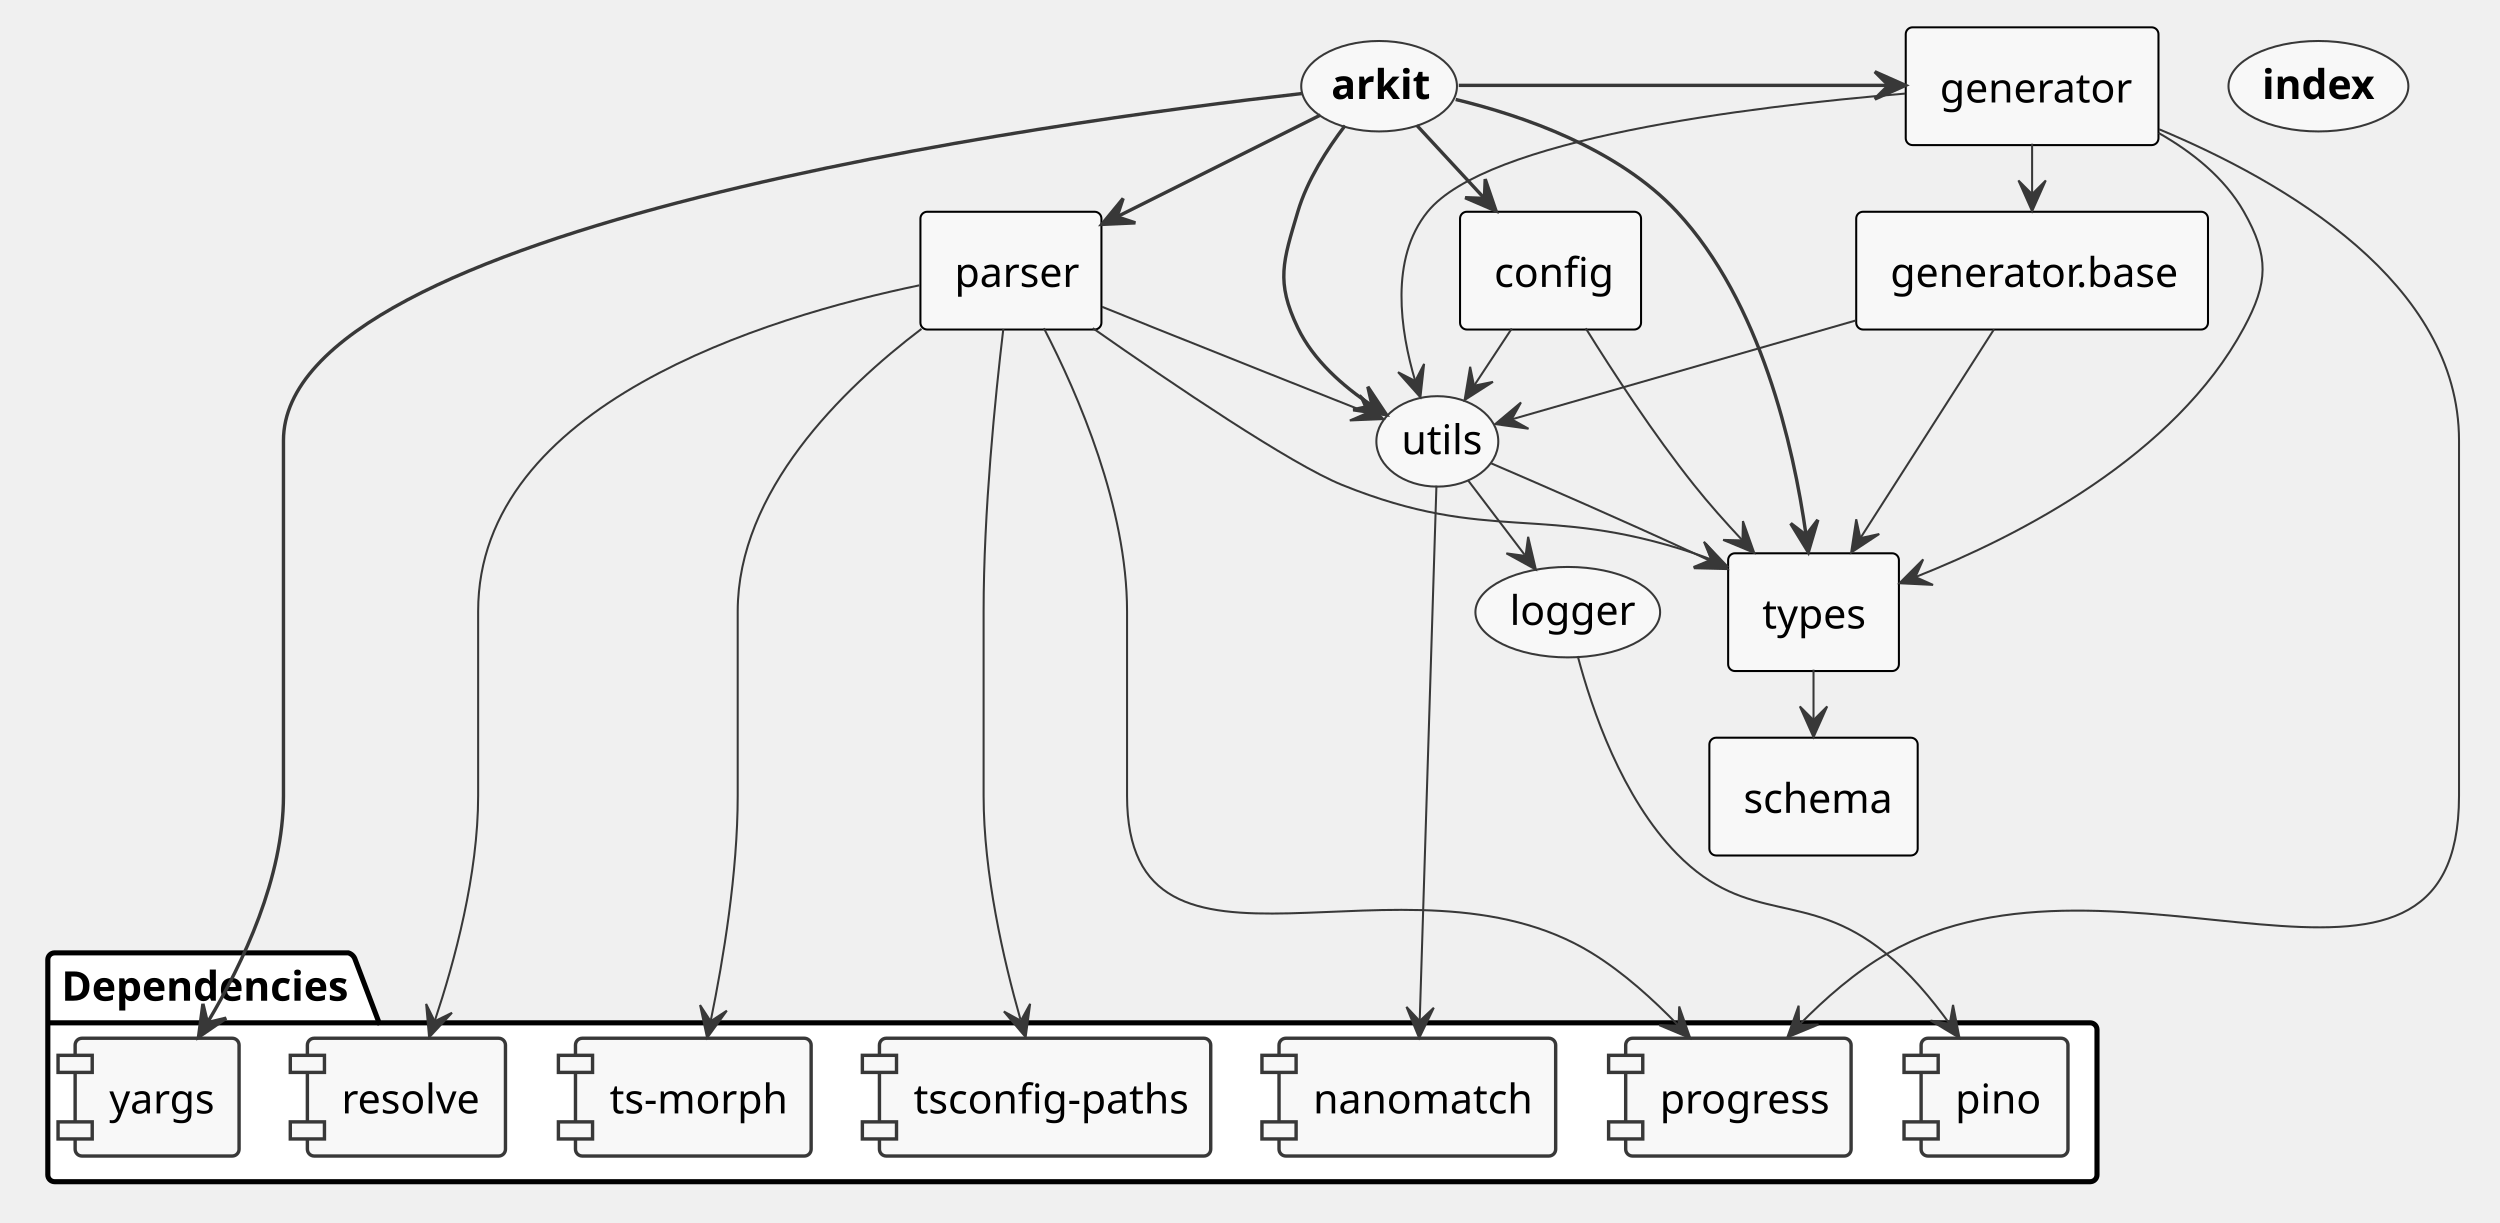
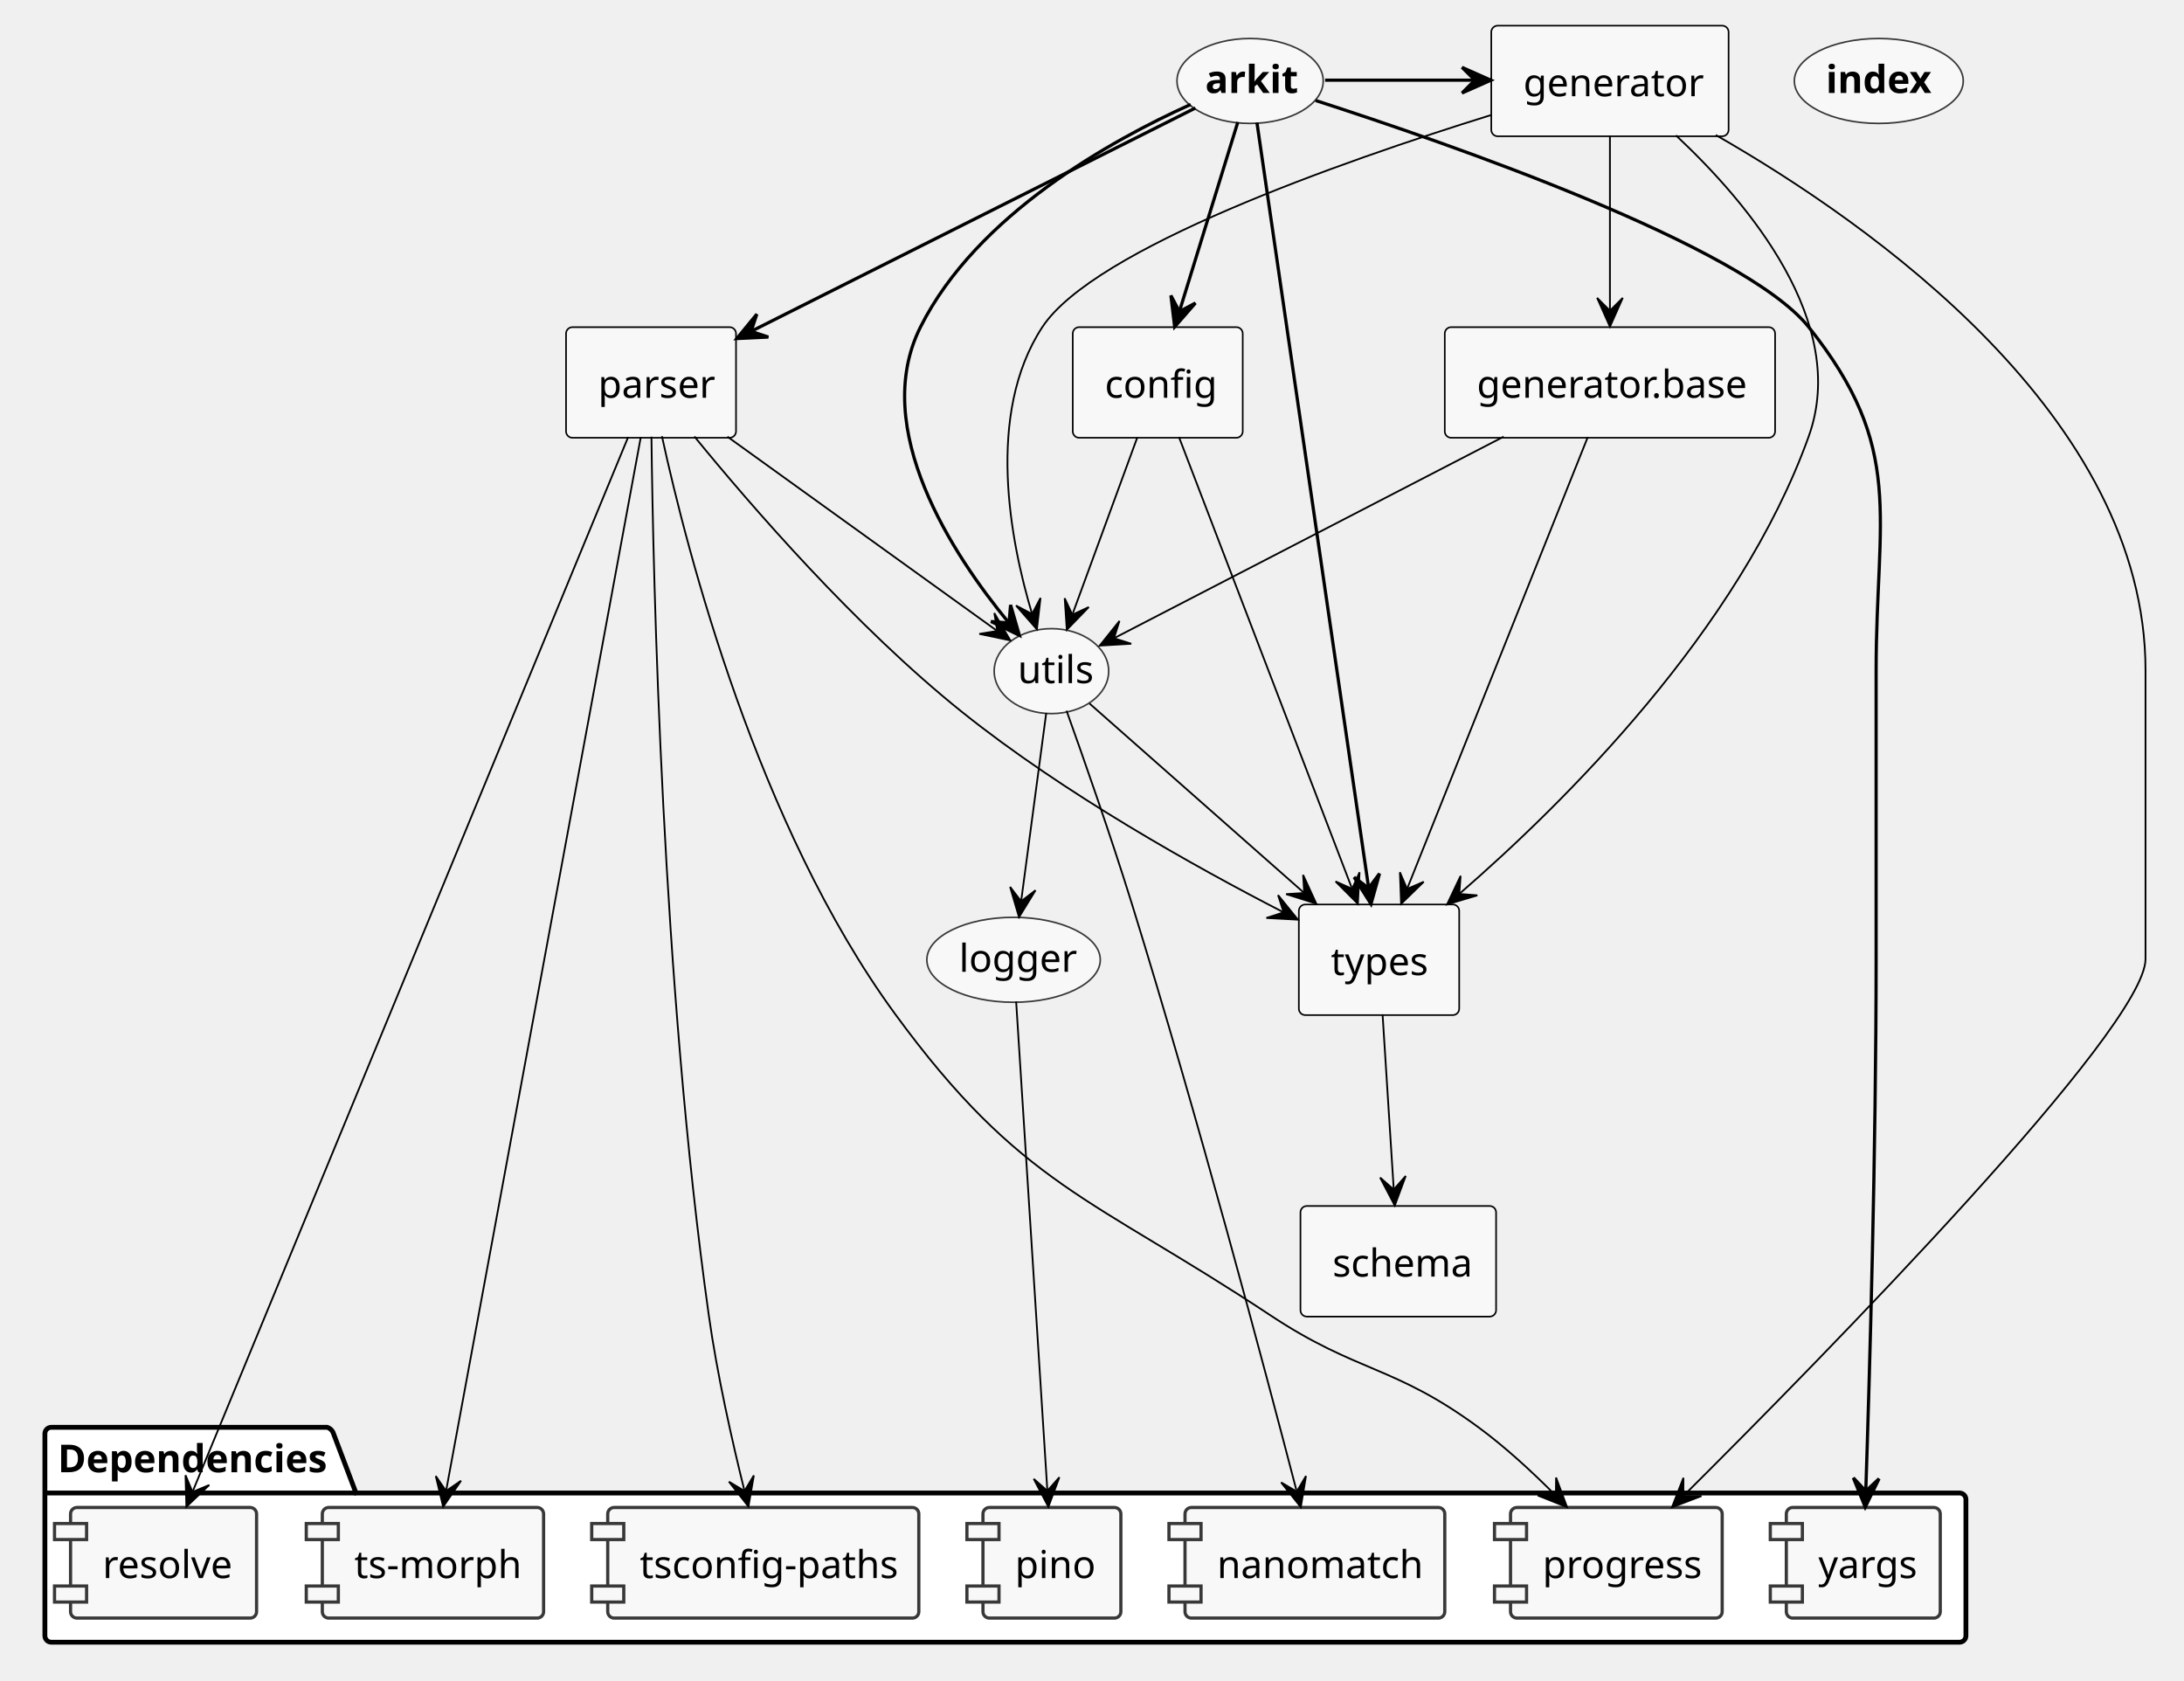
- <svg xmlns="http://www.w3.org/2000/svg" contentScriptType="application/ecmascript" contentStyleType="text/css" height="358px" preserveAspectRatio="none" style="width:732px;height:358px;" version="1.1" viewBox="0 0 732 358" width="732px" zoomAndPan="magnify">
+ <svg xmlns="http://www.w3.org/2000/svg" contentScriptType="application/ecmascript" contentStyleType="text/css" height="524px" preserveAspectRatio="none" style="width:681px;height:524px;" version="1.1" viewBox="0 0 681 524" width="681px" zoomAndPan="magnify">
  <defs />
  <g>
-     <path d="M16,279 L102,279 A3,3 0 0 1 104,281 L111,299.484 L612,299.484 A2,2 0 0 1 614,301.484 L614,344 A2,2 0 0 1 612,346 L16,346 A2,2 0 0 1 14,344 L14,281 A2,2 0 0 1 16,279 " fill="#FFFFFF" style="stroke: #000000; stroke-width: 1.5;" />
-     <line style="stroke: #000000; stroke-width: 1.5;" x1="14" x2="111" y1="299.484" y2="299.484" />
-     <text fill="#000000" font-family="Tahoma, sans-serif" font-size="12" font-weight="bold" lengthAdjust="spacingAndGlyphs" textLength="84" x="18" y="293.006">Dependencies</text>
-     <rect fill="#F8F8F8" height="34.484" rx="2" ry="2" style="stroke: #383838; stroke-width: 1.0;" width="81" x="374.5" y="304" />
-     <rect fill="#F8F8F8" height="5" style="stroke: #383838; stroke-width: 1.0;" width="10" x="369.5" y="309" />
-     <rect fill="#F8F8F8" height="5" style="stroke: #383838; stroke-width: 1.0;" width="10" x="369.5" y="328.484" />
-     <text fill="#000000" font-family="Tahoma, sans-serif" font-size="12" lengthAdjust="spacingAndGlyphs" textLength="61" x="384.5" y="326.006">nanomatch</text>
-     <rect fill="#F8F8F8" height="34.484" rx="2" ry="2" style="stroke: #383838; stroke-width: 1.0;" width="43" x="562.5" y="304" />
-     <rect fill="#F8F8F8" height="5" style="stroke: #383838; stroke-width: 1.0;" width="10" x="557.5" y="309" />
-     <rect fill="#F8F8F8" height="5" style="stroke: #383838; stroke-width: 1.0;" width="10" x="557.5" y="328.484" />
-     <text fill="#000000" font-family="Tahoma, sans-serif" font-size="12" lengthAdjust="spacingAndGlyphs" textLength="23" x="572.5" y="326.006">pino</text>
-     <rect fill="#F8F8F8" height="34.484" rx="2" ry="2" style="stroke: #383838; stroke-width: 1.0;" width="66" x="476" y="304" />
-     <rect fill="#F8F8F8" height="5" style="stroke: #383838; stroke-width: 1.0;" width="10" x="471" y="309" />
-     <rect fill="#F8F8F8" height="5" style="stroke: #383838; stroke-width: 1.0;" width="10" x="471" y="328.484" />
-     <text fill="#000000" font-family="Tahoma, sans-serif" font-size="12" lengthAdjust="spacingAndGlyphs" textLength="46" x="486" y="326.006">progress</text>
-     <rect fill="#F8F8F8" height="34.484" rx="2" ry="2" style="stroke: #383838; stroke-width: 1.0;" width="58" x="90" y="304" />
-     <rect fill="#F8F8F8" height="5" style="stroke: #383838; stroke-width: 1.0;" width="10" x="85" y="309" />
-     <rect fill="#F8F8F8" height="5" style="stroke: #383838; stroke-width: 1.0;" width="10" x="85" y="328.484" />
-     <text fill="#000000" font-family="Tahoma, sans-serif" font-size="12" lengthAdjust="spacingAndGlyphs" textLength="38" x="100" y="326.006">resolve</text>
-     <rect fill="#F8F8F8" height="34.484" rx="2" ry="2" style="stroke: #383838; stroke-width: 1.0;" width="69" x="168.5" y="304" />
-     <rect fill="#F8F8F8" height="5" style="stroke: #383838; stroke-width: 1.0;" width="10" x="163.5" y="309" />
-     <rect fill="#F8F8F8" height="5" style="stroke: #383838; stroke-width: 1.0;" width="10" x="163.5" y="328.484" />
-     <text fill="#000000" font-family="Tahoma, sans-serif" font-size="12" lengthAdjust="spacingAndGlyphs" textLength="49" x="178.5" y="326.006">ts-morph</text>
-     <rect fill="#F8F8F8" height="34.484" rx="2" ry="2" style="stroke: #383838; stroke-width: 1.0;" width="97" x="257.5" y="304" />
-     <rect fill="#F8F8F8" height="5" style="stroke: #383838; stroke-width: 1.0;" width="10" x="252.5" y="309" />
-     <rect fill="#F8F8F8" height="5" style="stroke: #383838; stroke-width: 1.0;" width="10" x="252.5" y="328.484" />
-     <text fill="#000000" font-family="Tahoma, sans-serif" font-size="12" lengthAdjust="spacingAndGlyphs" textLength="77" x="267.5" y="326.006">tsconfig-paths</text>
-     <rect fill="#F8F8F8" height="34.484" rx="2" ry="2" style="stroke: #383838; stroke-width: 1.0;" width="48" x="22" y="304" />
-     <rect fill="#F8F8F8" height="5" style="stroke: #383838; stroke-width: 1.0;" width="10" x="17" y="309" />
-     <rect fill="#F8F8F8" height="5" style="stroke: #383838; stroke-width: 1.0;" width="10" x="17" y="328.484" />
-     <text fill="#000000" font-family="Tahoma, sans-serif" font-size="12" lengthAdjust="spacingAndGlyphs" textLength="28" x="32" y="326.006">yargs</text>
-     <ellipse cx="403.799" cy="25.242" fill="#F8F8F8" rx="22.799" ry="13.242" style="stroke: #383838; stroke-width: 0.6;" />
-     <text fill="#000000" font-family="Tahoma, sans-serif" font-size="12" font-weight="bold" lengthAdjust="spacingAndGlyphs" textLength="28" x="389.799" y="28.984">arkit</text>
-     <rect fill="#F8F8F8" height="34.484" rx="2" ry="2" style="stroke: #000000; stroke-width: 0.6;" width="53" x="427.5" y="62" />
-     <text fill="#000000" font-family="Tahoma, sans-serif" font-size="12" lengthAdjust="spacingAndGlyphs" textLength="33" x="437.5" y="84.006">config</text>
-     <rect fill="#F8F8F8" height="34.484" rx="2" ry="2" style="stroke: #000000; stroke-width: 0.6;" width="74" x="558" y="8" />
-     <text fill="#000000" font-family="Tahoma, sans-serif" font-size="12" lengthAdjust="spacingAndGlyphs" textLength="54" x="568" y="30.006">generator</text>
-     <rect fill="#F8F8F8" height="34.484" rx="2" ry="2" style="stroke: #000000; stroke-width: 0.6;" width="103" x="543.5" y="62" />
-     <text fill="#000000" font-family="Tahoma, sans-serif" font-size="12" lengthAdjust="spacingAndGlyphs" textLength="83" x="553.5" y="84.006">generator.base</text>
-     <ellipse cx="678.835" cy="25.242" fill="#F8F8F8" rx="26.334" ry="13.242" style="stroke: #383838; stroke-width: 0.6;" />
-     <text fill="#000000" font-family="Tahoma, sans-serif" font-size="12" font-weight="bold" lengthAdjust="spacingAndGlyphs" textLength="33" x="662.335" y="28.984">index</text>
-     <ellipse cx="459.042" cy="179.242" fill="#F8F8F8" rx="27.042" ry="13.242" style="stroke: #383838; stroke-width: 0.6;" />
-     <text fill="#000000" font-family="Tahoma, sans-serif" font-size="12" lengthAdjust="spacingAndGlyphs" textLength="34" x="442.042" y="182.984">logger</text>
-     <rect fill="#F8F8F8" height="34.484" rx="2" ry="2" style="stroke: #000000; stroke-width: 0.6;" width="53" x="269.5" y="62" />
-     <text fill="#000000" font-family="Tahoma, sans-serif" font-size="12" lengthAdjust="spacingAndGlyphs" textLength="33" x="279.5" y="84.006">parser</text>
-     <rect fill="#F8F8F8" height="34.484" rx="2" ry="2" style="stroke: #000000; stroke-width: 0.6;" width="61" x="500.5" y="216" />
-     <text fill="#000000" font-family="Tahoma, sans-serif" font-size="12" lengthAdjust="spacingAndGlyphs" textLength="41" x="510.5" y="238.006">schema</text>
-     <rect fill="#F8F8F8" height="34.484" rx="2" ry="2" style="stroke: #000000; stroke-width: 0.6;" width="50" x="506" y="162" />
-     <text fill="#000000" font-family="Tahoma, sans-serif" font-size="12" lengthAdjust="spacingAndGlyphs" textLength="30" x="516" y="184.006">types</text>
-     <ellipse cx="420.849" cy="129.242" fill="#F8F8F8" rx="17.849" ry="13.242" style="stroke: #383838; stroke-width: 0.6;" />
-     <text fill="#000000" font-family="Tahoma, sans-serif" font-size="12" lengthAdjust="spacingAndGlyphs" textLength="21" x="410.349" y="132.984">utils</text>
-     <path d="M414.849,36.717 C420.568,42.894 427.761,50.662 434.415,57.849 " fill="none" id="&lt;b&gt;arkit&lt;/b&gt;-_config" style="stroke: #383838; stroke-width: 1.0;" />
-     <polygon fill="#383838" points="438.044,61.768,434.865,52.446,434.647,58.099,428.995,57.882,438.044,61.768" style="stroke: #383838; stroke-width: 1.0;" />
-     <path d="M427.129,25 C469.033,25 510.936,25 552.84,25 " fill="none" id="&lt;b&gt;arkit&lt;/b&gt;-_generator" style="stroke: #383838; stroke-width: 1.0;" />
-     <polygon fill="#383838" points="557.95,25,548.95,21,552.95,25,548.95,29,557.95,25" style="stroke: #383838; stroke-width: 1.0;" />
-     <path d="M386.648,33.676 C370.707,41.647 346.699,53.651 327.394,63.303 " fill="none" id="&lt;b&gt;arkit&lt;/b&gt;-_parser" style="stroke: #383838; stroke-width: 1.0;" />
-     <polygon fill="#383838" points="322.595,65.703,332.434,65.255,327.067,63.467,328.856,58.1,322.595,65.703" style="stroke: #383838; stroke-width: 1.0;" />
-     <path d="M426.231,29.125 C445.801,33.86 473.788,43.489 491,62 C515.565,88.418 525.115,130.569 528.778,156.413 " fill="none" id="&lt;b&gt;arkit&lt;/b&gt;-_types" style="stroke: #383838; stroke-width: 1.0;" />
-     <polygon fill="#383838" points="529.474,161.669,532.259,152.222,528.818,156.713,524.328,153.272,529.474,161.669" style="stroke: #383838; stroke-width: 1.0;" />
-     <path d="M393.837,36.777 C388.594,43.642 382.738,52.749 380,62 C375.712,76.49 373.474,82.371 380,96 C384.528,105.457 393.235,113.066 401.464,118.584 " fill="none" id="&lt;b&gt;arkit&lt;/b&gt;-utils" style="stroke: #383838; stroke-width: 1.0;" />
-     <polygon fill="#383838" points="405.957,121.433,400.498,113.236,401.734,118.756,396.214,119.992,405.957,121.433" style="stroke: #383838; stroke-width: 1.0;" />
-     <path d="M381.172,27.389 C307.837,35.687 83,66.245 83,129 C83,129 83,129 83,233 C83,256.935 71.224,281.872 60.959,299.062 " fill="none" id="&lt;b&gt;arkit&lt;/b&gt;-yargs" style="stroke: #383838; stroke-width: 1.0;" />
-     <polygon fill="#383838" points="58.115,303.698,66.231,298.118,60.73,299.436,59.412,293.935,58.115,303.698" style="stroke: #383838; stroke-width: 1.0;" />
-     <path d="M464.309,96.124 C472.389,109.113 484.204,127.196 496,142 C500.303,147.4 505.238,152.949 510.019,158.053 " fill="none" id="_config-_types" style="stroke: #383838; stroke-width: 0.6;" />
-     <polygon fill="#383838" points="513.631,161.86,510.337,152.578,510.189,158.233,504.534,158.085,513.631,161.86" style="stroke: #383838; stroke-width: 0.6;" />
-     <path d="M442.643,96.207 C439.089,101.592 435.182,107.513 431.676,112.824 " fill="none" id="_config-utils" style="stroke: #383838; stroke-width: 0.6;" />
-     <polygon fill="#383838" points="428.843,117.117,437.139,111.809,431.597,112.944,430.462,107.402,428.843,117.117" style="stroke: #383838; stroke-width: 0.6;" />
-     <path d="M595,42.086 C595,46.715 595,51.796 595,56.667 " fill="none" id="_generator-_generator_base" style="stroke: #383838; stroke-width: 0.6;" />
-     <polygon fill="#383838" points="595,61.84,599,52.84,595,56.84,591,52.84,595,61.84" style="stroke: #383838; stroke-width: 0.6;" />
-     <path d="M632.166,37.843 C669.012,53.223 720,82.843 720,129 C720,129 720,129 720,233 C720,309.986 619.983,241.05 553,279 C543.367,284.458 534.244,292.49 526.829,300.072 " fill="none" id="_generator-progress" style="stroke: #383838; stroke-width: 0.6;" />
-     <polygon fill="#383838" points="523.332,303.745,532.435,299.986,526.78,300.124,526.642,294.469,523.332,303.745" style="stroke: #383838; stroke-width: 0.6;" />
-     <path d="M632.048,38.936 C641.906,44.538 651.368,52.081 657,62 C664.461,75.141 664.167,82.697 657,96 C636.775,133.541 591.322,156.9 560.904,168.933 " fill="none" id="_generator-_types" style="stroke: #383838; stroke-width: 0.6;" />
-     <polygon fill="#383838" points="556.157,170.768,565.994,171.255,560.821,168.965,563.11,163.792,556.157,170.768" style="stroke: #383838; stroke-width: 0.6;" />
-     <path d="M557.856,27.399 C511.238,31.273 435.273,40.742 418,62 C406.851,75.721 409.983,96.735 414.377,111.564 " fill="none" id="_generator-utils" style="stroke: #383838; stroke-width: 0.6;" />
-     <polygon fill="#383838" points="415.897,116.337,416.977,106.547,414.379,111.572,409.354,108.975,415.897,116.337" style="stroke: #383838; stroke-width: 0.6;" />
-     <path d="M583.852,96.419 C573.023,113.339 556.551,139.077 544.878,157.315 " fill="none" id="_generator_base-_types" style="stroke: #383838; stroke-width: 0.6;" />
-     <polygon fill="#383838" points="542.02,161.781,550.241,156.357,544.715,157.57,543.503,152.044,542.02,161.781" style="stroke: #383838; stroke-width: 0.6;" />
-     <path d="M543.265,93.866 C509.784,103.487 467.914,115.519 442.875,122.714 " fill="none" id="_generator_base-utils" style="stroke: #383838; stroke-width: 0.6;" />
-     <polygon fill="#383838" points="437.796,124.174,447.551,125.532,442.602,122.793,445.341,117.843,437.796,124.174" style="stroke: #383838; stroke-width: 0.6;" />
-     <path d="M461.961,192.096 C466.08,207.66 474.913,233.583 491,250 C512.01,271.441 528.691,260.084 552,279 C559.073,284.74 565.477,292.353 570.665,299.519 " fill="none" id="logger-pino" style="stroke: #383838; stroke-width: 0.6;" />
-     <polygon fill="#383838" points="573.734,303.903,571.85,294.236,570.867,299.807,565.296,298.824,573.734,303.903" style="stroke: #383838; stroke-width: 0.6;" />
-     <path d="M305.652,96.102 C315.704,115.55 330,148.56 330,179 C330,179 330,179 330,233 C330,296.808 411.598,245.654 466,279 C475.328,284.718 484.228,292.797 491.486,300.344 " fill="none" id="_parser-progress" style="stroke: #383838; stroke-width: 0.6;" />
-     <polygon fill="#383838" points="494.911,303.993,491.668,294.694,491.489,300.348,485.835,300.169,494.911,303.993" style="stroke: #383838; stroke-width: 0.6;" />
-     <path d="M269.183,83.543 C224.58,92.804 140,118.359 140,179 C140,179 140,179 140,233 C140,255.971 133.146,281.417 127.27,299.012 " fill="none" id="_parser-resolve" style="stroke: #383838; stroke-width: 0.6;" />
-     <polygon fill="#383838" points="125.644,303.758,132.344,296.539,127.264,299.028,124.776,293.948,125.644,303.758" style="stroke: #383838; stroke-width: 0.6;" />
-     <path d="M269.805,96.3 C246.474,114.013 216,143.872 216,179 C216,179 216,179 216,233 C216,255.533 211.777,280.967 208.145,298.675 " fill="none" id="_parser-ts-morph" style="stroke: #383838; stroke-width: 0.6;" />
-     <polygon fill="#383838" points="207.042,303.911,212.811,295.929,208.073,299.018,204.983,294.279,207.042,303.911" style="stroke: #383838; stroke-width: 0.6;" />
-     <path d="M293.772,96.309 C291.404,116.221 288,149.914 288,179 C288,179 288,179 288,233 C288,255.612 293.775,280.84 298.782,298.467 " fill="none" id="_parser-tsconfig-paths" style="stroke: #383838; stroke-width: 0.6;" />
-     <polygon fill="#383838" points="300.305,303.682,301.623,293.922,298.904,298.883,293.943,296.164,300.305,303.682" style="stroke: #383838; stroke-width: 0.6;" />
-     <path d="M319.968,96.087 C343.51,112.589 378.012,135.946 393,142 C436.238,159.466 451.764,147.244 496,162 C497.602,162.534 499.225,163.127 500.849,163.76 " fill="none" id="_parser-_types" style="stroke: #383838; stroke-width: 0.6;" />
-     <polygon fill="#383838" points="505.708,165.768,498.919,158.634,501.087,163.858,495.863,166.027,505.708,165.768" style="stroke: #383838; stroke-width: 0.6;" />
-     <path d="M322.652,89.817 C327.745,91.875 333.036,94.008 338,96 C359.129,104.476 383.321,114.084 400.114,120.737 " fill="none" id="_parser-utils" style="stroke: #383838; stroke-width: 0.6;" />
-     <polygon fill="#383838" points="405.077,122.703,398.182,115.67,400.428,120.862,395.236,123.108,405.077,122.703" style="stroke: #383838; stroke-width: 0.6;" />
-     <path d="M531,196.086 C531,200.715 531,205.796 531,210.667 " fill="none" id="_types-_schema" style="stroke: #383838; stroke-width: 0.6;" />
-     <polygon fill="#383838" points="531,215.84,535,206.84,531,210.84,527,206.84,531,215.84" style="stroke: #383838; stroke-width: 0.6;" />
-     <path d="M429.813,140.597 C434.752,147.095 440.994,155.308 446.437,162.47 " fill="none" id="utils-logger" style="stroke: #383838; stroke-width: 0.6;" />
-     <polygon fill="#383838" points="449.704,166.769,447.443,157.183,446.679,162.788,441.074,162.023,449.704,166.769" style="stroke: #383838; stroke-width: 0.6;" />
-     <path d="M420.588,142.197 C419.574,174.63 416.952,258.52 415.694,298.789 " fill="none" id="utils-nanomatch" style="stroke: #383838; stroke-width: 0.6;" />
-     <polygon fill="#383838" points="415.533,303.94,419.812,295.07,415.689,298.943,411.816,294.82,415.533,303.94" style="stroke: #383838; stroke-width: 0.6;" />
-     <path d="M436.59,135.656 C451.813,142.204 475.601,152.562 496,162 C497.694,162.784 499.429,163.596 501.178,164.422 " fill="none" id="utils-_types" style="stroke: #383838; stroke-width: 0.6;" />
-     <polygon fill="#383838" points="505.819,166.629,499.409,159.151,501.304,164.482,495.973,166.376,505.819,166.629" style="stroke: #383838; stroke-width: 0.6;" />
+     <path d="M16,445 L102,445 A3,3 0 0 1 104,447 L111,465.484 L611,465.484 A2,2 0 0 1 613,467.484 L613,510 A2,2 0 0 1 611,512 L16,512 A2,2 0 0 1 14,510 L14,447 A2,2 0 0 1 16,445 " fill="#FFFFFF" style="stroke: #000000; stroke-width: 1.5;" />
+     <line style="stroke: #000000; stroke-width: 1.5;" x1="14" x2="111" y1="465.484" y2="465.484" />
+     <text fill="#000000" font-family="Tahoma, sans-serif" font-size="12" font-weight="bold" lengthAdjust="spacingAndGlyphs" textLength="84" x="18" y="459.006">Dependencies</text>
+     <rect fill="#F8F8F8" height="34.484" rx="2" ry="2" style="stroke: #383838; stroke-width: 1.0;" width="81" x="369.5" y="470" />
+     <rect fill="#F8F8F8" height="5" style="stroke: #383838; stroke-width: 1.0;" width="10" x="364.5" y="475" />
+     <rect fill="#F8F8F8" height="5" style="stroke: #383838; stroke-width: 1.0;" width="10" x="364.5" y="494.484" />
+     <text fill="#000000" font-family="Tahoma, sans-serif" font-size="12" lengthAdjust="spacingAndGlyphs" textLength="61" x="379.5" y="492.006">nanomatch</text>
+     <rect fill="#F8F8F8" height="34.484" rx="2" ry="2" style="stroke: #383838; stroke-width: 1.0;" width="43" x="306.5" y="470" />
+     <rect fill="#F8F8F8" height="5" style="stroke: #383838; stroke-width: 1.0;" width="10" x="301.5" y="475" />
+     <rect fill="#F8F8F8" height="5" style="stroke: #383838; stroke-width: 1.0;" width="10" x="301.5" y="494.484" />
+     <text fill="#000000" font-family="Tahoma, sans-serif" font-size="12" lengthAdjust="spacingAndGlyphs" textLength="23" x="316.5" y="492.006">pino</text>
+     <rect fill="#F8F8F8" height="34.484" rx="2" ry="2" style="stroke: #383838; stroke-width: 1.0;" width="66" x="471" y="470" />
+     <rect fill="#F8F8F8" height="5" style="stroke: #383838; stroke-width: 1.0;" width="10" x="466" y="475" />
+     <rect fill="#F8F8F8" height="5" style="stroke: #383838; stroke-width: 1.0;" width="10" x="466" y="494.484" />
+     <text fill="#000000" font-family="Tahoma, sans-serif" font-size="12" lengthAdjust="spacingAndGlyphs" textLength="46" x="481" y="492.006">progress</text>
+     <rect fill="#F8F8F8" height="34.484" rx="2" ry="2" style="stroke: #383838; stroke-width: 1.0;" width="58" x="22" y="470" />
+     <rect fill="#F8F8F8" height="5" style="stroke: #383838; stroke-width: 1.0;" width="10" x="17" y="475" />
+     <rect fill="#F8F8F8" height="5" style="stroke: #383838; stroke-width: 1.0;" width="10" x="17" y="494.484" />
+     <text fill="#000000" font-family="Tahoma, sans-serif" font-size="12" lengthAdjust="spacingAndGlyphs" textLength="38" x="32" y="492.006">resolve</text>
+     <rect fill="#F8F8F8" height="34.484" rx="2" ry="2" style="stroke: #383838; stroke-width: 1.0;" width="69" x="100.5" y="470" />
+     <rect fill="#F8F8F8" height="5" style="stroke: #383838; stroke-width: 1.0;" width="10" x="95.5" y="475" />
+     <rect fill="#F8F8F8" height="5" style="stroke: #383838; stroke-width: 1.0;" width="10" x="95.5" y="494.484" />
+     <text fill="#000000" font-family="Tahoma, sans-serif" font-size="12" lengthAdjust="spacingAndGlyphs" textLength="49" x="110.5" y="492.006">ts-morph</text>
+     <rect fill="#F8F8F8" height="34.484" rx="2" ry="2" style="stroke: #383838; stroke-width: 1.0;" width="97" x="189.5" y="470" />
+     <rect fill="#F8F8F8" height="5" style="stroke: #383838; stroke-width: 1.0;" width="10" x="184.5" y="475" />
+     <rect fill="#F8F8F8" height="5" style="stroke: #383838; stroke-width: 1.0;" width="10" x="184.5" y="494.484" />
+     <text fill="#000000" font-family="Tahoma, sans-serif" font-size="12" lengthAdjust="spacingAndGlyphs" textLength="77" x="199.5" y="492.006">tsconfig-paths</text>
+     <rect fill="#F8F8F8" height="34.484" rx="2" ry="2" style="stroke: #383838; stroke-width: 1.0;" width="48" x="557" y="470" />
+     <rect fill="#F8F8F8" height="5" style="stroke: #383838; stroke-width: 1.0;" width="10" x="552" y="475" />
+     <rect fill="#F8F8F8" height="5" style="stroke: #383838; stroke-width: 1.0;" width="10" x="552" y="494.484" />
+     <text fill="#000000" font-family="Tahoma, sans-serif" font-size="12" lengthAdjust="spacingAndGlyphs" textLength="28" x="567" y="492.006">yargs</text>
+     <ellipse cx="389.799" cy="25.242" fill="#F8F8F8" rx="22.799" ry="13.242" style="stroke: #383838; stroke-width: 0.5;" />
+     <text fill="#000000" font-family="Tahoma, sans-serif" font-size="12" font-weight="bold" lengthAdjust="spacingAndGlyphs" textLength="28" x="375.799" y="28.984">arkit</text>
+     <rect fill="#F8F8F8" height="34.484" rx="2" ry="2" style="stroke: #000000; stroke-width: 0.5;" width="53" x="334.5" y="102" />
+     <text fill="#000000" font-family="Tahoma, sans-serif" font-size="12" lengthAdjust="spacingAndGlyphs" textLength="33" x="344.5" y="124.006">config</text>
+     <rect fill="#F8F8F8" height="34.484" rx="2" ry="2" style="stroke: #000000; stroke-width: 0.5;" width="74" x="465" y="8" />
+     <text fill="#000000" font-family="Tahoma, sans-serif" font-size="12" lengthAdjust="spacingAndGlyphs" textLength="54" x="475" y="30.006">generator</text>
+     <rect fill="#F8F8F8" height="34.484" rx="2" ry="2" style="stroke: #000000; stroke-width: 0.5;" width="103" x="450.5" y="102" />
+     <text fill="#000000" font-family="Tahoma, sans-serif" font-size="12" lengthAdjust="spacingAndGlyphs" textLength="83" x="460.5" y="124.006">generator.base</text>
+     <ellipse cx="585.835" cy="25.242" fill="#F8F8F8" rx="26.334" ry="13.242" style="stroke: #383838; stroke-width: 0.5;" />
+     <text fill="#000000" font-family="Tahoma, sans-serif" font-size="12" font-weight="bold" lengthAdjust="spacingAndGlyphs" textLength="33" x="569.335" y="28.984">index</text>
+     <ellipse cx="316.042" cy="299.242" fill="#F8F8F8" rx="27.042" ry="13.242" style="stroke: #383838; stroke-width: 0.5;" />
+     <text fill="#000000" font-family="Tahoma, sans-serif" font-size="12" lengthAdjust="spacingAndGlyphs" textLength="34" x="299.042" y="302.984">logger</text>
+     <rect fill="#F8F8F8" height="34.484" rx="2" ry="2" style="stroke: #000000; stroke-width: 0.5;" width="53" x="176.5" y="102" />
+     <text fill="#000000" font-family="Tahoma, sans-serif" font-size="12" lengthAdjust="spacingAndGlyphs" textLength="33" x="186.5" y="124.006">parser</text>
+     <rect fill="#F8F8F8" height="34.484" rx="2" ry="2" style="stroke: #000000; stroke-width: 0.5;" width="61" x="405.5" y="376" />
+     <text fill="#000000" font-family="Tahoma, sans-serif" font-size="12" lengthAdjust="spacingAndGlyphs" textLength="41" x="415.5" y="398.006">schema</text>
+     <rect fill="#F8F8F8" height="34.484" rx="2" ry="2" style="stroke: #000000; stroke-width: 0.5;" width="50" x="405" y="282" />
+     <text fill="#000000" font-family="Tahoma, sans-serif" font-size="12" lengthAdjust="spacingAndGlyphs" textLength="30" x="415" y="304.006">types</text>
+     <ellipse cx="327.849" cy="209.242" fill="#F8F8F8" rx="17.849" ry="13.242" style="stroke: #383838; stroke-width: 0.5;" />
+     <text fill="#000000" font-family="Tahoma, sans-serif" font-size="12" lengthAdjust="spacingAndGlyphs" textLength="21" x="317.349" y="212.984">utils</text>
+     <path d="M385.968,38.07 C381.273,53.287 373.444,78.664 367.803,96.948 " fill="none" id="&lt;b&gt;arkit&lt;/b&gt;-_config" style="stroke: #000000; stroke-width: 1.0;" />
+     <polygon fill="#000000" points="366.275,101.902,372.75,94.482,367.749,97.125,365.106,92.123,366.275,101.902" style="stroke: #000000; stroke-width: 1.0;" />
+     <path d="M413.188,25 C428.668,25 444.149,25 459.629,25 " fill="none" id="&lt;b&gt;arkit&lt;/b&gt;-_generator" style="stroke: #000000; stroke-width: 1.0;" />
+     <polygon fill="#000000" points="464.879,25,455.879,21,459.879,25,455.879,29,464.879,25" style="stroke: #000000; stroke-width: 1.0;" />
+     <path d="M372.743,33.675 C341.29,49.485 274.223,83.198 234.453,103.189 " fill="none" id="&lt;b&gt;arkit&lt;/b&gt;-_parser" style="stroke: #000000; stroke-width: 1.0;" />
+     <polygon fill="#000000" points="229.743,105.557,239.581,105.089,234.21,103.311,235.988,97.941,229.743,105.557" style="stroke: #000000; stroke-width: 1.0;" />
+     <path d="M391.929,38.216 C398.309,81.917 418.772,222.092 426.762,276.817 " fill="none" id="&lt;b&gt;arkit&lt;/b&gt;-_types" style="stroke: #000000; stroke-width: 1.0;" />
+     <polygon fill="#000000" points="427.495,281.841,430.153,272.357,426.773,276.893,422.237,273.513,427.495,281.841" style="stroke: #000000; stroke-width: 1.0;" />
+     <path d="M371.267,32.566 C346.684,43.648 304.6,66.868 287,102 C271.128,133.682 297.193,173.078 314.52,194.115 " fill="none" id="&lt;b&gt;arkit&lt;/b&gt;-utils" style="stroke: #000000; stroke-width: 1.0;" />
+     <polygon fill="#000000" points="317.854,198.07,315.111,188.61,314.631,194.247,308.995,193.767,317.854,198.07" style="stroke: #000000; stroke-width: 1.0;" />
+     <path d="M410.231,31.333 C451.601,44.684 543.692,76.576 564,102 C594.246,139.866 585,160.537 585,209 C585,209 585,209 585,299 C585,358.808 582.952,429.294 581.787,464.546 " fill="none" id="&lt;b&gt;arkit&lt;/b&gt;-yargs" style="stroke: #000000; stroke-width: 1.0;" />
+     <polygon fill="#000000" points="581.607,469.894,585.906,461.033,581.775,464.897,577.911,460.766,581.607,469.894" style="stroke: #000000; stroke-width: 1.0;" />
+     <path d="M367.616,136.259 C380.187,169.052 407.509,240.327 421.448,276.69 " fill="none" id="_config-_types" style="stroke: #000000; stroke-width: 0.55;" />
+     <polygon fill="#000000" points="423.404,281.793,423.918,271.958,421.614,277.124,416.447,274.821,423.404,281.793" style="stroke: #000000; stroke-width: 0.55;" />
+     <path d="M354.637,136.353 C348.849,152.14 340.342,175.339 334.509,191.249 " fill="none" id="_config-utils" style="stroke: #000000; stroke-width: 0.55;" />
+     <polygon fill="#000000" points="332.641,196.344,339.495,189.271,334.362,191.649,331.984,186.517,332.641,196.344" style="stroke: #000000; stroke-width: 0.55;" />
+     <path d="M502,42.241 C502,57.479 502,79.807 502,96.458 " fill="none" id="_generator-_generator_base" style="stroke: #000000; stroke-width: 0.55;" />
+     <polygon fill="#000000" points="502,101.868,506,92.868,502,96.868,498,92.868,502,101.868" style="stroke: #000000; stroke-width: 0.55;" />
+     <path d="M534.994,42.094 C583.663,69.952 669,130.054 669,209 C669,209 669,209 669,299 C669,320.595 569.389,422.129 524.959,466.342 " fill="none" id="_generator-progress" style="stroke: #000000; stroke-width: 0.55;" />
+     <polygon fill="#000000" points="521.346,469.932,530.55,466.425,524.893,466.407,524.911,460.75,521.346,469.932" style="stroke: #000000; stroke-width: 0.55;" />
+     <path d="M522.575,42.204 C545.163,63.317 576.656,100.674 564,136 C542.331,196.48 487.466,250.591 455.056,278.676 " fill="none" id="_generator-_types" style="stroke: #000000; stroke-width: 0.55;" />
+     <polygon fill="#000000" points="451.218,281.971,460.653,279.143,455.012,278.714,455.442,273.073,451.218,281.971" style="stroke: #000000; stroke-width: 0.55;" />
+     <path d="M464.881,35.883 C417.885,50.499 341.075,77.477 325,102 C307.288,129.02 315.016,168.688 321.8,191.364 " fill="none" id="_generator-utils" style="stroke: #000000; stroke-width: 0.55;" />
+     <polygon fill="#000000" points="323.312,196.205,324.447,186.422,321.821,191.432,316.811,188.806,323.312,196.205" style="stroke: #000000; stroke-width: 0.55;" />
+     <path d="M495.096,136.259 C481.925,169.186 453.235,240.912 438.746,277.135 " fill="none" id="_generator_base-_types" style="stroke: #000000; stroke-width: 0.55;" />
+     <polygon fill="#000000" points="436.883,281.793,443.939,274.922,438.74,277.151,436.512,271.951,436.883,281.793" style="stroke: #000000; stroke-width: 0.55;" />
+     <path d="M468.862,136.14 C432.922,154.73 376.762,183.778 347.388,198.972 " fill="none" id="_generator_base-utils" style="stroke: #000000; stroke-width: 0.55;" />
+     <polygon fill="#000000" points="342.91,201.288,352.742,200.706,347.351,198.991,349.067,193.6,342.91,201.288" style="stroke: #000000; stroke-width: 0.55;" />
+     <path d="M316.844,312.22 C318.876,344.055 324.059,425.255 326.58,464.752 " fill="none" id="logger-pino" style="stroke: #000000; stroke-width: 0.55;" />
+     <polygon fill="#000000" points="326.903,469.811,330.321,460.575,326.584,464.822,322.338,461.084,326.903,469.811" style="stroke: #000000; stroke-width: 0.55;" />
+     <path d="M206.4,136.003 C214.243,172.032 236.282,257.545 279,316 C318.356,369.856 340.402,373.145 396,410 C423.348,428.128 434.561,425.57 461,445 C469.372,451.153 477.736,458.873 484.832,466.01 " fill="none" id="_parser-progress" style="stroke: #000000; stroke-width: 0.55;" />
+     <polygon fill="#000000" points="488.636,469.901,485.205,460.669,485.141,466.325,479.484,466.261,488.636,469.901" style="stroke: #000000; stroke-width: 0.55;" />
+     <path d="M195.873,136.256 C170.989,196.5 87.983,397.462 60.171,464.796 " fill="none" id="_parser-resolve" style="stroke: #000000; stroke-width: 0.55;" />
+     <polygon fill="#000000" points="58.112,469.781,65.245,462.99,60.021,465.16,57.851,459.936,58.112,469.781" style="stroke: #000000; stroke-width: 0.55;" />
+     <path d="M199.811,136.256 C188.679,196.5 151.545,397.462 139.103,464.796 " fill="none" id="_parser-ts-morph" style="stroke: #000000; stroke-width: 0.55;" />
+     <polygon fill="#000000" points="138.182,469.781,143.751,461.658,139.09,464.865,135.884,460.204,138.182,469.781" style="stroke: #000000; stroke-width: 0.55;" />
+     <path d="M203.132,136.149 C203.68,181.236 206.498,306.742 221,410 C223.617,428.635 228.325,449.459 232.124,464.748 " fill="none" id="_parser-tsconfig-paths" style="stroke: #000000; stroke-width: 0.55;" />
+     <polygon fill="#000000" points="233.373,469.709,235.055,460.005,232.153,464.86,227.297,461.958,233.373,469.709" style="stroke: #000000; stroke-width: 0.55;" />
+     <path d="M216.516,136.086 C234.191,157.741 266.826,195.443 300,222 C331.747,247.415 372.719,270.287 400.1,284.375 " fill="none" id="_parser-_types" style="stroke: #000000; stroke-width: 0.55;" />
+     <polygon fill="#000000" points="404.711,286.731,398.516,279.074,400.258,284.456,394.876,286.198,404.711,286.731" style="stroke: #000000; stroke-width: 0.55;" />
+     <path d="M226.806,136.14 C251.377,153.831 289.102,180.993 310.88,196.673 " fill="none" id="_parser-utils" style="stroke: #000000; stroke-width: 0.55;" />
+     <polygon fill="#000000" points="315.014,199.65,310.048,191.145,310.956,196.729,305.373,197.637,315.014,199.65" style="stroke: #000000; stroke-width: 0.55;" />
+     <path d="M431.101,316.241 C432.073,331.479 433.498,353.807 434.561,370.458 " fill="none" id="_types-_schema" style="stroke: #000000; stroke-width: 0.55;" />
+     <polygon fill="#000000" points="434.906,375.868,438.325,366.632,434.588,370.878,430.341,367.142,434.906,375.868" style="stroke: #000000; stroke-width: 0.55;" />
+     <path d="M326.229,222.28 C324.161,237.789 320.73,263.527 318.418,280.867 " fill="none" id="utils-logger" style="stroke: #000000; stroke-width: 0.55;" />
+     <polygon fill="#000000" points="317.739,285.958,322.893,277.566,318.4,281.002,314.964,276.509,317.739,285.958" style="stroke: #000000; stroke-width: 0.55;" />
+     <path d="M332.562,221.586 C337.756,236.077 346.377,260.631 353,282 C373.431,347.916 394.397,426.795 404.237,464.616 " fill="none" id="utils-nanomatch" style="stroke: #000000; stroke-width: 0.55;" />
+     <polygon fill="#000000" points="405.607,469.892,407.217,460.176,404.35,465.053,399.474,462.187,405.607,469.892" style="stroke: #000000; stroke-width: 0.55;" />
+     <path d="M339.701,219.324 C355.957,233.668 385.731,259.939 406.633,278.382 " fill="none" id="utils-_types" style="stroke: #000000; stroke-width: 0.55;" />
+     <polygon fill="#000000" points="410.428,281.73,406.326,272.776,406.678,278.422,401.033,278.775,410.428,281.73" style="stroke: #000000; stroke-width: 0.55;" />
  </g>
</svg>
